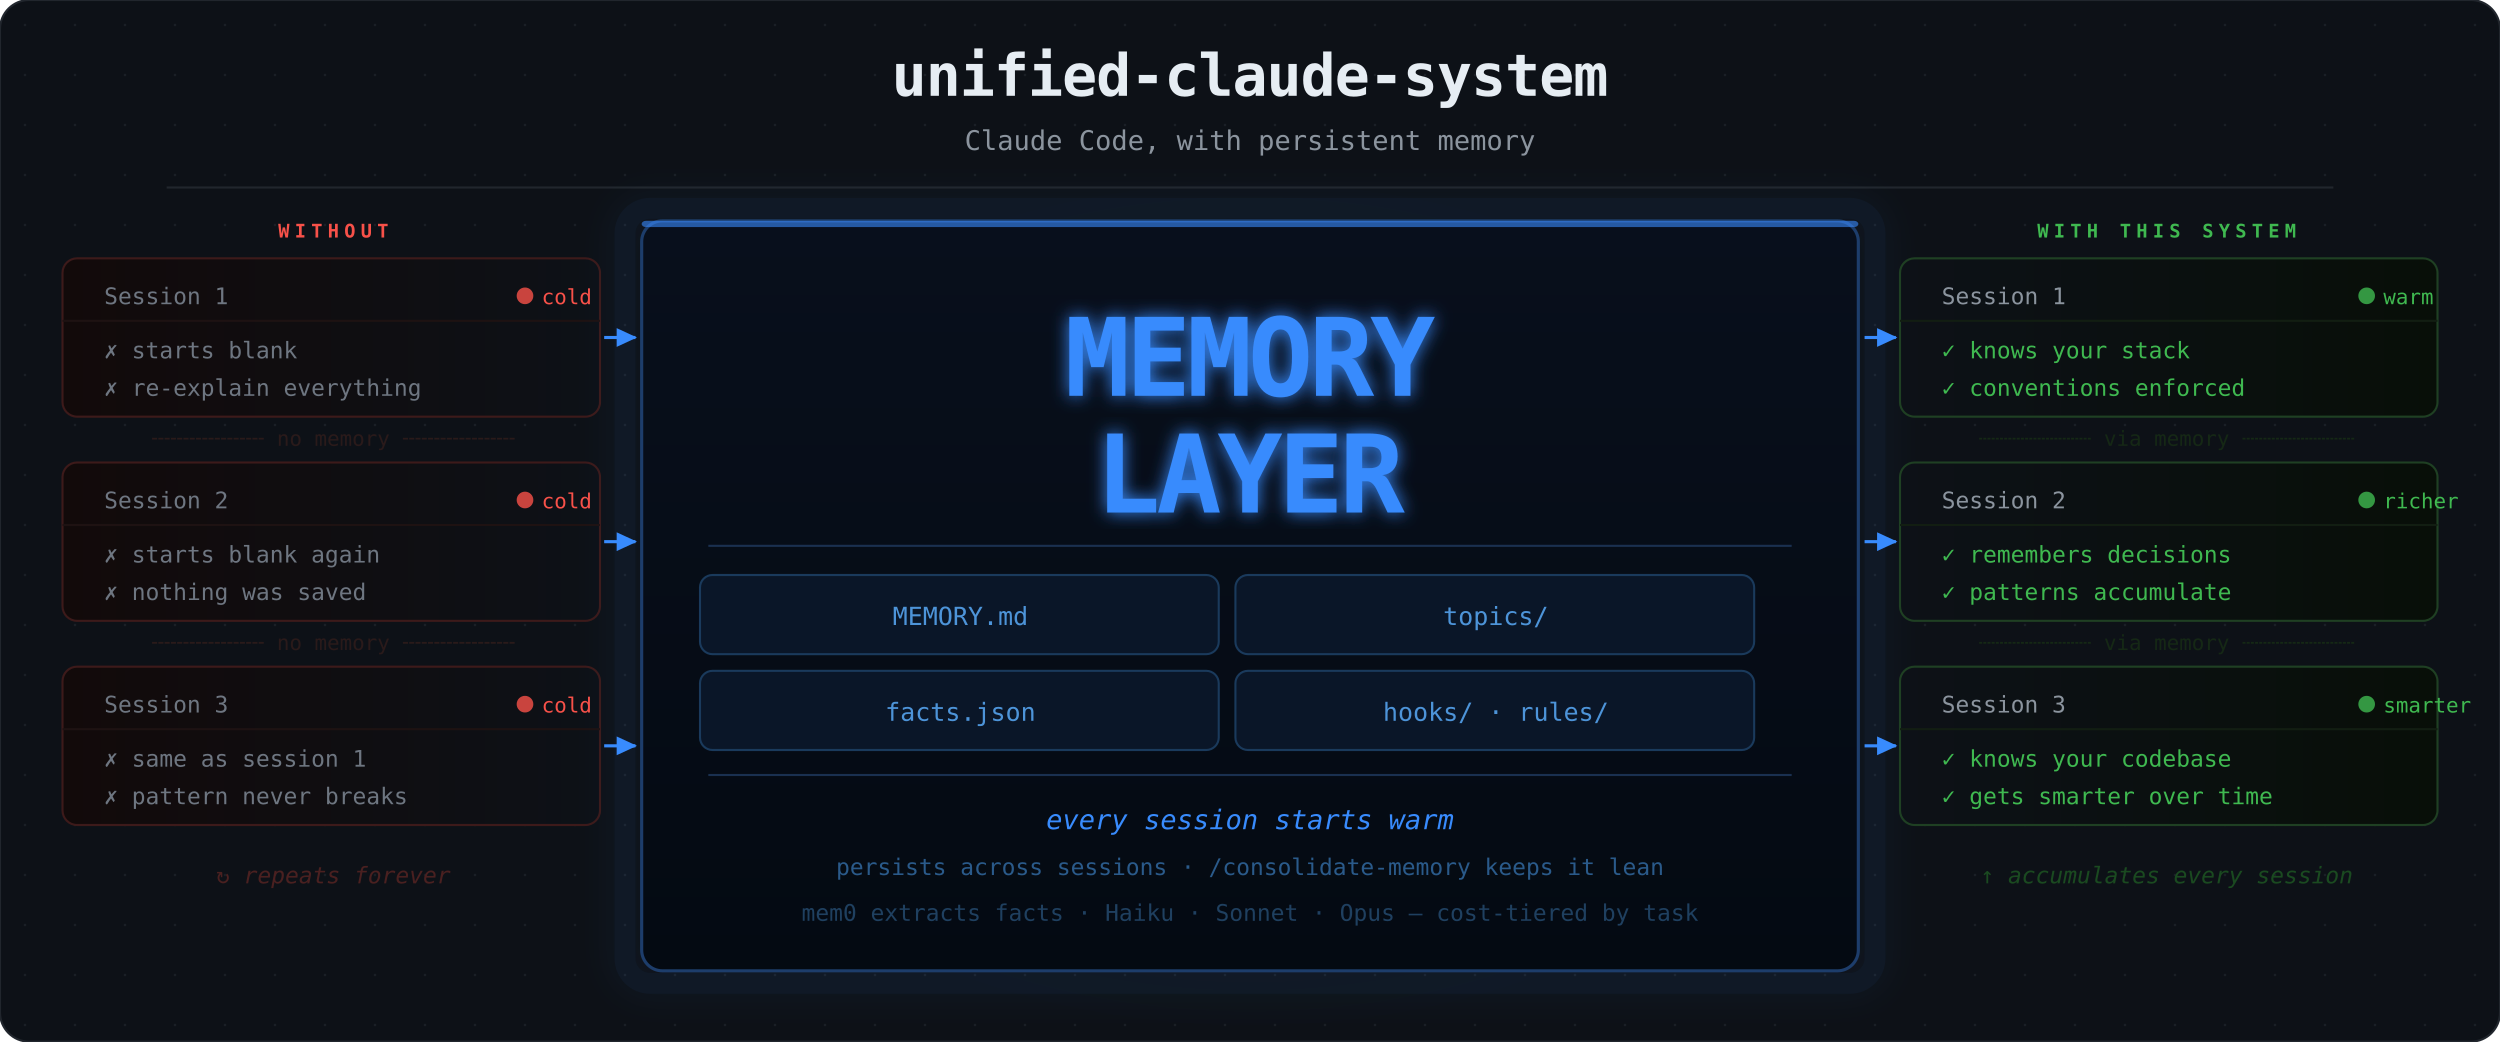
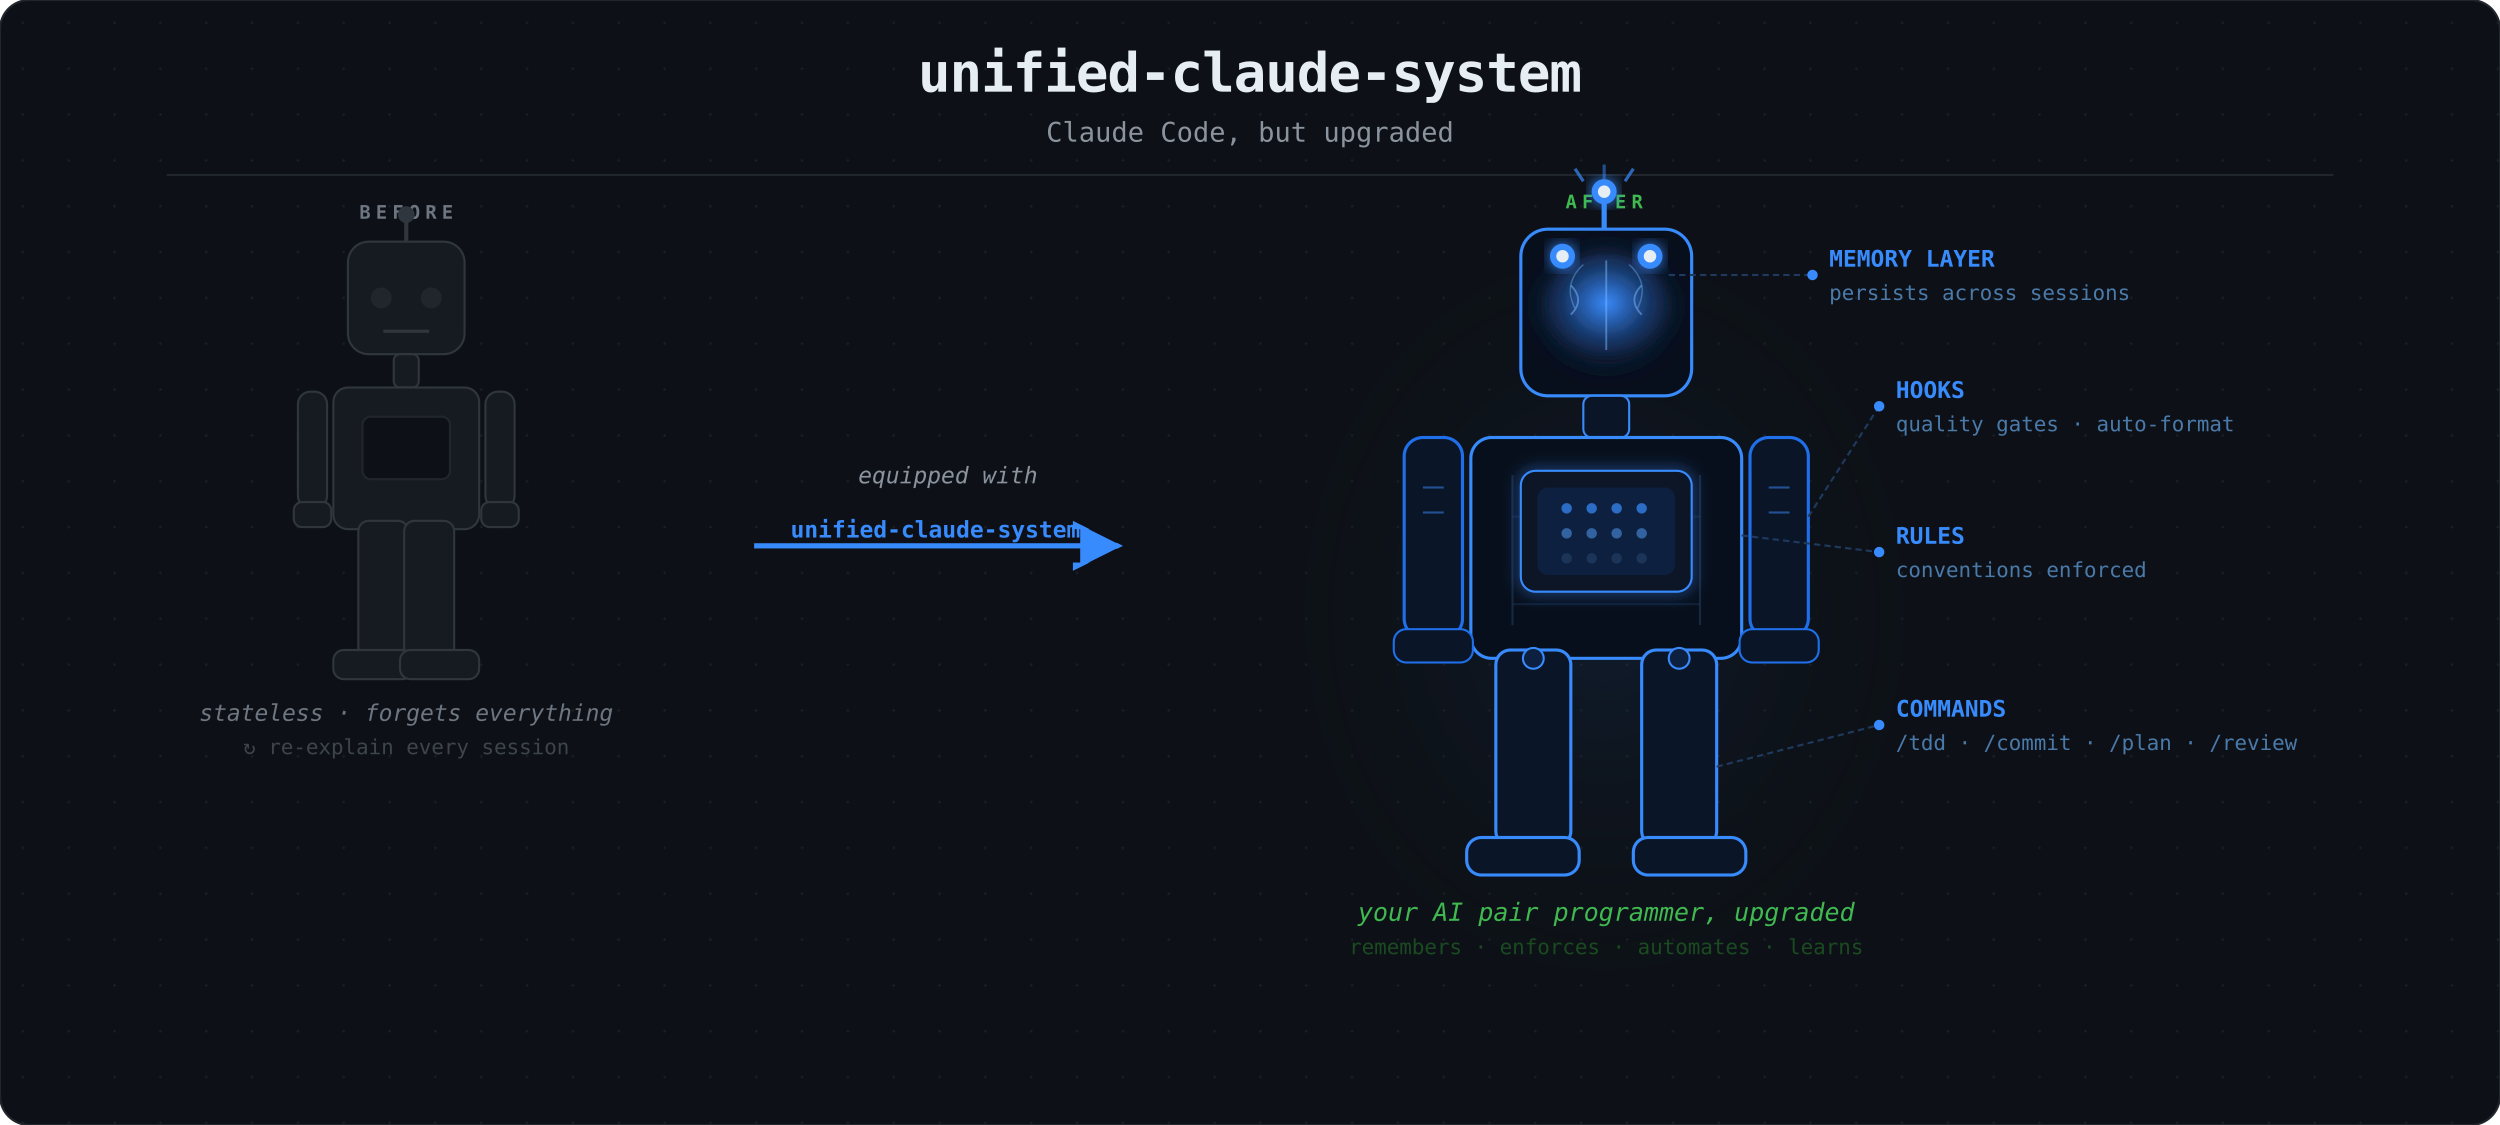
- <svg xmlns="http://www.w3.org/2000/svg" width="1200" height="500" viewBox="0 0 1200 500" font-family="ui-monospace, 'Cascadia Code', 'Fira Mono', monospace">
+ <svg xmlns="http://www.w3.org/2000/svg" width="1200" height="540" viewBox="0 0 1200 540" font-family="ui-monospace, 'Cascadia Code', 'Fira Mono', monospace">
  <defs>
-     <filter id="glow-blue" x="-30%" y="-30%" width="160%" height="160%">
-       <feGaussianBlur stdDeviation="8" result="blur" />
+     <filter id="glow-blue" x="-40%" y="-40%" width="180%" height="180%">
+       <feGaussianBlur stdDeviation="7" result="blur" />
      <feMerge>
        <feMergeNode in="blur" />
        <feMergeNode in="SourceGraphic" />
      </feMerge>
    </filter>
-     <filter id="glow-text" x="-10%" y="-20%" width="120%" height="140%">
-       <feGaussianBlur stdDeviation="4" result="blur" />
+     <filter id="glow-soft" x="-20%" y="-20%" width="140%" height="140%">
+       <feGaussianBlur stdDeviation="3.5" result="blur" />
      <feMerge>
        <feMergeNode in="blur" />
        <feMergeNode in="SourceGraphic" />
      </feMerge>
    </filter>
-     <radialGradient id="centre-halo" cx="50%" cy="50%" r="50%">
-       <stop offset="0%" stop-color="#1a4a7a" stop-opacity="0.18" />
+     <filter id="glow-body" x="-10%" y="-5%" width="120%" height="115%">
+       <feGaussianBlur stdDeviation="5" result="blur" />
+       <feMerge>
+         <feMergeNode in="blur" />
+         <feMergeNode in="SourceGraphic" />
+       </feMerge>
+     </filter>
+     <radialGradient id="brain-grad" cx="50%" cy="45%" r="55%">
+       <stop offset="0%" stop-color="#388bfd" stop-opacity="0.9" />
+       <stop offset="60%" stop-color="#1a3a6e" stop-opacity="0.8" />
+       <stop offset="100%" stop-color="#0a1628" stop-opacity="1" />
+     </radialGradient>
+     <radialGradient id="robot-halo" cx="50%" cy="50%" r="50%">
+       <stop offset="0%" stop-color="#1a4a8a" stop-opacity="0.2" />
      <stop offset="100%" stop-color="#0d1117" stop-opacity="0" />
    </radialGradient>
-     <linearGradient id="mem-box" x1="0" y1="0" x2="0" y2="1">
-       <stop offset="0%" stop-color="#080f1c" />
-       <stop offset="100%" stop-color="#040a12" />
-     </linearGradient>
-     <linearGradient id="cold-card" x1="0" y1="0" x2="1" y2="0">
-       <stop offset="0%" stop-color="#120a0a" />
-       <stop offset="100%" stop-color="#0d1117" />
-     </linearGradient>
-     <linearGradient id="warm-card" x1="0" y1="0" x2="1" y2="0">
-       <stop offset="0%" stop-color="#0d1117" />
-       <stop offset="100%" stop-color="#080f08" />
-     </linearGradient>
-     <pattern id="dots" x="0" y="0" width="24" height="24" patternUnits="userSpaceOnUse">
-       <circle cx="12" cy="12" r="0.6" fill="#21262d" />
+     <pattern id="dots" width="22" height="22" patternUnits="userSpaceOnUse">
+       <circle cx="11" cy="11" r="0.55" fill="#21262d" />
    </pattern>
-     <marker id="arr-blue" markerWidth="7" markerHeight="7" refX="6" refY="3.5" orient="auto">
-       <path d="M0,0.5 L0,6.5 L6.5,3.5 z" fill="#388bfd" />
+     <marker id="arr" markerWidth="9" markerHeight="9" refX="7" refY="4.5" orient="auto">
+       <path d="M0,0.5 L0,8.5 L8,4.5 z" fill="#388bfd" />
+     </marker>
+     <marker id="arr-label" markerWidth="5" markerHeight="5" refX="4" refY="2.5" orient="auto">
+       <path d="M0,0 L0,5 L5,2.5 z" fill="#1f3a5e" />
    </marker>
  </defs>
-   <rect width="1200" height="500" fill="#0d1117" rx="14" />
-   <rect width="1200" height="500" fill="url(#dots)" rx="14" opacity="0.7" />
-   <rect width="1200" height="500" fill="none" stroke="#21262d" stroke-width="1" rx="14" />
-   <ellipse cx="600" cy="290" rx="320" ry="220" fill="url(#centre-halo)" />
-   <text x="600" y="46" font-size="28" fill="#e6edf3" text-anchor="middle" font-weight="bold" letter-spacing="-0.5">unified-claude-system</text>
-   <text x="600" y="72" font-size="13" fill="#8b949e" text-anchor="middle">Claude Code, with persistent memory</text>
-   <line x1="80" y1="90" x2="1120" y2="90" stroke="#21262d" stroke-width="1" />
-   <text x="160" y="114" font-size="9" fill="#f85149" text-anchor="middle" font-weight="bold" letter-spacing="2.5">WITHOUT</text>
-   <rect x="30" y="124" width="258" height="76" rx="7" fill="url(#cold-card)" stroke="#3d1a1a" stroke-width="1" />
-   <text x="50" y="146" font-size="11" fill="#6e7681">Session  1</text>
-   <circle cx="252" cy="142" r="4" fill="#f85149" opacity="0.8" />
-   <text x="260" y="146" font-size="10" fill="#f85149">cold</text>
-   <line x1="30" y1="154" x2="288" y2="154" stroke="#1e1212" stroke-width="1" />
-   <text x="50" y="172" font-size="11" fill="#6e7681">✗  starts blank</text>
-   <text x="50" y="190" font-size="11" fill="#6e7681">✗  re-explain everything</text>
-   <text x="160" y="214" font-size="10" fill="#2a1a1a" text-anchor="middle">╌╌╌╌╌╌╌╌╌ no memory ╌╌╌╌╌╌╌╌╌</text>
-   <rect x="30" y="222" width="258" height="76" rx="7" fill="url(#cold-card)" stroke="#3d1a1a" stroke-width="1" />
-   <text x="50" y="244" font-size="11" fill="#6e7681">Session  2</text>
-   <circle cx="252" cy="240" r="4" fill="#f85149" opacity="0.8" />
-   <text x="260" y="244" font-size="10" fill="#f85149">cold</text>
-   <line x1="30" y1="252" x2="288" y2="252" stroke="#1e1212" stroke-width="1" />
-   <text x="50" y="270" font-size="11" fill="#6e7681">✗  starts blank again</text>
-   <text x="50" y="288" font-size="11" fill="#6e7681">✗  nothing was saved</text>
-   <text x="160" y="312" font-size="10" fill="#2a1a1a" text-anchor="middle">╌╌╌╌╌╌╌╌╌ no memory ╌╌╌╌╌╌╌╌╌</text>
-   <rect x="30" y="320" width="258" height="76" rx="7" fill="url(#cold-card)" stroke="#3d1a1a" stroke-width="1" />
-   <text x="50" y="342" font-size="11" fill="#6e7681">Session  3</text>
-   <circle cx="252" cy="338" r="4" fill="#f85149" opacity="0.8" />
-   <text x="260" y="342" font-size="10" fill="#f85149">cold</text>
-   <line x1="30" y1="350" x2="288" y2="350" stroke="#1e1212" stroke-width="1" />
-   <text x="50" y="368" font-size="11" fill="#6e7681">✗  same as session 1</text>
-   <text x="50" y="386" font-size="11" fill="#6e7681">✗  pattern never breaks</text>
-   <text x="160" y="424" font-size="11" fill="#4a2020" text-anchor="middle" font-style="italic">↻  repeats forever</text>
-   <rect x="300" y="100" width="600" height="372" rx="12" fill="none" stroke="#388bfd" stroke-width="10" opacity="0.07" filter="url(#glow-blue)" />
-   <rect x="308" y="106" width="584" height="360" rx="10" fill="url(#mem-box)" stroke="#1d3d6b" stroke-width="1.5" />
-   <rect x="308" y="106" width="584" height="3" rx="2" fill="#388bfd" opacity="0.6" />
-   <text x="600" y="190" font-size="52" fill="#388bfd" text-anchor="middle" font-weight="bold" letter-spacing="-2" filter="url(#glow-text)">MEMORY</text>
-   <text x="600" y="246" font-size="52" fill="#388bfd" text-anchor="middle" font-weight="bold" letter-spacing="-2" filter="url(#glow-text)">LAYER</text>
-   <line x1="340" y1="262" x2="860" y2="262" stroke="#1a3050" stroke-width="1" />
-   <rect x="336" y="276" width="249" height="38" rx="6" fill="#0a1628" stroke="#1a3a5c" stroke-width="1" />
-   <text x="461" y="300" font-size="12" fill="#4d94d9" text-anchor="middle">MEMORY.md</text>
-   <rect x="593" y="276" width="249" height="38" rx="6" fill="#0a1628" stroke="#1a3a5c" stroke-width="1" />
-   <text x="718" y="300" font-size="12" fill="#4d94d9" text-anchor="middle">topics/</text>
-   <rect x="336" y="322" width="249" height="38" rx="6" fill="#0a1628" stroke="#1a3a5c" stroke-width="1" />
-   <text x="461" y="346" font-size="12" fill="#4d94d9" text-anchor="middle">facts.json</text>
-   <rect x="593" y="322" width="249" height="38" rx="6" fill="#0a1628" stroke="#1a3a5c" stroke-width="1" />
-   <text x="718" y="346" font-size="12" fill="#4d94d9" text-anchor="middle">hooks/ · rules/</text>
-   <line x1="340" y1="372" x2="860" y2="372" stroke="#1a3050" stroke-width="1" />
-   <text x="600" y="398" font-size="13" fill="#388bfd" text-anchor="middle" font-style="italic">every session starts warm</text>
-   <text x="600" y="420" font-size="11" fill="#2a5a8a" text-anchor="middle">persists across sessions  ·  /consolidate-memory keeps it lean</text>
-   <text x="600" y="442" font-size="11" fill="#1f4060" text-anchor="middle">mem0 extracts facts  ·  Haiku · Sonnet · Opus  —  cost-tiered by task</text>
-   <text x="1040" y="114" font-size="9" fill="#3fb950" text-anchor="middle" font-weight="bold" letter-spacing="2.5">WITH THIS SYSTEM</text>
-   <rect x="912" y="124" width="258" height="76" rx="7" fill="url(#warm-card)" stroke="#1f4023" stroke-width="1" />
-   <text x="932" y="146" font-size="11" fill="#8b949e">Session  1</text>
-   <circle cx="1136" cy="142" r="4" fill="#3fb950" opacity="0.8" />
-   <text x="1144" y="146" font-size="10" fill="#3fb950">warm</text>
-   <line x1="912" y1="154" x2="1170" y2="154" stroke="#121e12" stroke-width="1" />
-   <text x="932" y="172" font-size="11" fill="#3fb950">✓  knows your stack</text>
-   <text x="932" y="190" font-size="11" fill="#3fb950">✓  conventions enforced</text>
-   <text x="1040" y="214" font-size="10" fill="#152815" text-anchor="middle">┄┄┄┄┄┄┄┄┄ via memory ┄┄┄┄┄┄┄┄┄</text>
-   <rect x="912" y="222" width="258" height="76" rx="7" fill="url(#warm-card)" stroke="#1f4023" stroke-width="1" />
-   <text x="932" y="244" font-size="11" fill="#8b949e">Session  2</text>
-   <circle cx="1136" cy="240" r="4" fill="#3fb950" opacity="0.8" />
-   <text x="1144" y="244" font-size="10" fill="#3fb950">richer</text>
-   <line x1="912" y1="252" x2="1170" y2="252" stroke="#121e12" stroke-width="1" />
-   <text x="932" y="270" font-size="11" fill="#3fb950">✓  remembers decisions</text>
-   <text x="932" y="288" font-size="11" fill="#3fb950">✓  patterns accumulate</text>
-   <text x="1040" y="312" font-size="10" fill="#152815" text-anchor="middle">┄┄┄┄┄┄┄┄┄ via memory ┄┄┄┄┄┄┄┄┄</text>
-   <rect x="912" y="320" width="258" height="76" rx="7" fill="url(#warm-card)" stroke="#1f4023" stroke-width="1" />
-   <text x="932" y="342" font-size="11" fill="#8b949e">Session  3</text>
-   <circle cx="1136" cy="338" r="4" fill="#3fb950" opacity="0.8" />
-   <text x="1144" y="342" font-size="10" fill="#3fb950">smarter</text>
-   <line x1="912" y1="350" x2="1170" y2="350" stroke="#121e12" stroke-width="1" />
-   <text x="932" y="368" font-size="11" fill="#3fb950">✓  knows your codebase</text>
-   <text x="932" y="386" font-size="11" fill="#3fb950">✓  gets smarter over time</text>
-   <text x="1040" y="424" font-size="11" fill="#1a4a20" text-anchor="middle" font-style="italic">↑  accumulates every session</text>
-   <line x1="290" y1="162" x2="305" y2="162" stroke="#388bfd" stroke-width="1.5" marker-end="url(#arr-blue)" />
-   <line x1="290" y1="260" x2="305" y2="260" stroke="#388bfd" stroke-width="1.5" marker-end="url(#arr-blue)" />
-   <line x1="290" y1="358" x2="305" y2="358" stroke="#388bfd" stroke-width="1.5" marker-end="url(#arr-blue)" />
-   <line x1="895" y1="162" x2="910" y2="162" stroke="#388bfd" stroke-width="1.5" marker-end="url(#arr-blue)" />
-   <line x1="895" y1="260" x2="910" y2="260" stroke="#388bfd" stroke-width="1.5" marker-end="url(#arr-blue)" />
-   <line x1="895" y1="358" x2="910" y2="358" stroke="#388bfd" stroke-width="1.5" marker-end="url(#arr-blue)" />
+   <rect width="1200" height="540" fill="#0d1117" rx="14" />
+   <rect width="1200" height="540" fill="url(#dots)" rx="14" opacity="0.8" />
+   <rect width="1200" height="540" fill="none" stroke="#21262d" stroke-width="1" rx="14" />
+   <text x="600" y="44" font-size="26" fill="#e6edf3" text-anchor="middle" font-weight="bold" letter-spacing="-0.5">unified-claude-system</text>
+   <text x="600" y="68" font-size="13" fill="#8b949e" text-anchor="middle">Claude Code, but upgraded</text>
+   <line x1="80" y1="84" x2="1120" y2="84" stroke="#21262d" stroke-width="1" />
+   <text x="195" y="105" font-size="9" fill="#6e7681" text-anchor="middle" font-weight="bold" letter-spacing="2.5">BEFORE</text>
+   <line x1="195" y1="118" x2="195" y2="105" stroke="#30363d" stroke-width="2" />
+   <circle cx="195" cy="103" r="4" fill="#30363d" />
+   <rect x="167" y="116" width="56" height="54" rx="10" fill="#161b22" stroke="#30363d" stroke-width="1" />
+   <circle cx="183" cy="143" r="5" fill="#21262d" />
+   <circle cx="207" cy="143" r="5" fill="#21262d" />
+   <line x1="184" y1="159" x2="206" y2="159" stroke="#30363d" stroke-width="1.5" />
+   <rect x="189" y="170" width="12" height="16" rx="3" fill="#161b22" stroke="#30363d" stroke-width="1" />
+   <rect x="160" y="186" width="70" height="68" rx="7" fill="#161b22" stroke="#30363d" stroke-width="1" />
+   <rect x="174" y="200" width="42" height="30" rx="4" fill="#0d1117" stroke="#21262d" stroke-width="1" />
+   <rect x="143" y="188" width="14" height="56" rx="6" fill="#161b22" stroke="#30363d" stroke-width="1" />
+   <rect x="233" y="188" width="14" height="56" rx="6" fill="#161b22" stroke="#30363d" stroke-width="1" />
+   <rect x="141" y="241" width="18" height="12" rx="4" fill="#161b22" stroke="#30363d" stroke-width="1" />
+   <rect x="231" y="241" width="18" height="12" rx="4" fill="#161b22" stroke="#30363d" stroke-width="1" />
+   <rect x="172" y="250" width="24" height="66" rx="5" fill="#161b22" stroke="#30363d" stroke-width="1" />
+   <rect x="194" y="250" width="24" height="66" rx="5" fill="#161b22" stroke="#30363d" stroke-width="1" />
+   <rect x="160" y="312" width="38" height="14" rx="5" fill="#161b22" stroke="#30363d" stroke-width="1" />
+   <rect x="192" y="312" width="38" height="14" rx="5" fill="#161b22" stroke="#30363d" stroke-width="1" />
+   <text x="195" y="346" font-size="11" fill="#6e7681" text-anchor="middle" font-style="italic">stateless · forgets everything</text>
+   <text x="195" y="362" font-size="10" fill="#3d444d" text-anchor="middle">↻ re-explain every session</text>
+   <text x="455" y="232" font-size="11" fill="#8b949e" text-anchor="middle" font-style="italic">equipped with</text>
+   <line x1="362" y1="262" x2="536" y2="262" stroke="#388bfd" stroke-width="3" marker-end="url(#arr)" />
+   <rect x="362" y="254" width="174" height="16" rx="3" fill="#0d1117" />
+   <line x1="362" y1="262" x2="536" y2="262" stroke="#388bfd" stroke-width="2.5" marker-end="url(#arr)" />
+   <text x="449" y="258" font-size="11" fill="#388bfd" text-anchor="middle" font-weight="bold">unified-claude-system</text>
+   <ellipse cx="770" cy="295" rx="155" ry="185" fill="url(#robot-halo)" />
+   <text x="770" y="100" font-size="9" fill="#3fb950" text-anchor="middle" font-weight="bold" letter-spacing="2.5">AFTER</text>
+   <line x1="770" y1="112" x2="770" y2="95" stroke="#388bfd" stroke-width="2.5" />
+   <circle cx="770" cy="92" r="6" fill="#388bfd" filter="url(#glow-soft)" />
+   <circle cx="770" cy="92" r="3" fill="#e6edf3" />
+   <line x1="760" y1="87" x2="756" y2="81" stroke="#388bfd" stroke-width="1.5" opacity="0.7" />
+   <line x1="780" y1="87" x2="784" y2="81" stroke="#388bfd" stroke-width="1.5" opacity="0.7" />
+   <line x1="770" y1="86" x2="770" y2="79" stroke="#388bfd" stroke-width="1.5" opacity="0.5" />
+   <rect x="730" y="110" width="82" height="80" rx="13" fill="#080f1c" stroke="#388bfd" stroke-width="1.5" />
+   <ellipse cx="771" cy="148" rx="30" ry="26" fill="url(#brain-grad)" filter="url(#glow-blue)" />
+   <line x1="771" y1="125" x2="771" y2="168" stroke="#7ab8ff" stroke-width="0.9" opacity="0.5" />
+   <path d="M 754,137 Q 761,144 754,151" fill="none" stroke="#7ab8ff" stroke-width="0.9" opacity="0.5" />
+   <path d="M 788,137 Q 781,144 788,151" fill="none" stroke="#7ab8ff" stroke-width="0.9" opacity="0.5" />
+   <path d="M 760,127 Q 750,136 756,148" fill="none" stroke="#7ab8ff" stroke-width="0.7" opacity="0.4" />
+   <path d="M 782,127 Q 792,136 786,148" fill="none" stroke="#7ab8ff" stroke-width="0.7" opacity="0.4" />
+   <circle cx="750" cy="123" r="6" fill="#388bfd" filter="url(#glow-soft)" />
+   <circle cx="792" cy="123" r="6" fill="#388bfd" filter="url(#glow-soft)" />
+   <circle cx="750" cy="123" r="3" fill="#e6edf3" />
+   <circle cx="792" cy="123" r="3" fill="#e6edf3" />
+   <rect x="760" y="190" width="22" height="20" rx="4" fill="#0a1628" stroke="#388bfd" stroke-width="1" />
+   <rect x="706" y="210" width="130" height="106" rx="10" fill="#080f1c" stroke="#388bfd" stroke-width="1.5" />
+   <line x1="726" y1="228" x2="726" y2="300" stroke="#1f3a5e" stroke-width="1" opacity="0.6" />
+   <line x1="816" y1="228" x2="816" y2="300" stroke="#1f3a5e" stroke-width="1" opacity="0.6" />
+   <line x1="726" y1="248" x2="816" y2="248" stroke="#1f3a5e" stroke-width="1" opacity="0.4" />
+   <line x1="726" y1="290" x2="816" y2="290" stroke="#1f3a5e" stroke-width="1" opacity="0.4" />
+   <rect x="730" y="226" width="82" height="58" rx="7" fill="#0a1628" stroke="#388bfd" stroke-width="1" filter="url(#glow-soft)" />
+   <rect x="738" y="234" width="66" height="42" rx="5" fill="#0d2040" />
+   <circle cx="752" cy="244" r="2.5" fill="#388bfd" opacity="0.7" />
+   <circle cx="764" cy="244" r="2.5" fill="#388bfd" opacity="0.7" />
+   <circle cx="776" cy="244" r="2.5" fill="#388bfd" opacity="0.7" />
+   <circle cx="788" cy="244" r="2.5" fill="#388bfd" opacity="0.7" />
+   <circle cx="752" cy="256" r="2.5" fill="#58a6ff" opacity="0.5" />
+   <circle cx="764" cy="256" r="2.5" fill="#58a6ff" opacity="0.5" />
+   <circle cx="776" cy="256" r="2.5" fill="#58a6ff" opacity="0.5" />
+   <circle cx="788" cy="256" r="2.5" fill="#58a6ff" opacity="0.5" />
+   <circle cx="752" cy="268" r="2.5" fill="#1f3a5e" opacity="0.8" />
+   <circle cx="764" cy="268" r="2.5" fill="#1f3a5e" opacity="0.8" />
+   <circle cx="776" cy="268" r="2.5" fill="#1f3a5e" opacity="0.8" />
+   <circle cx="788" cy="268" r="2.5" fill="#1f3a5e" opacity="0.8" />
+   <rect x="674" y="210" width="28" height="96" rx="9" fill="#0a1628" stroke="#1f6feb" stroke-width="1.5" />
+   <rect x="840" y="210" width="28" height="96" rx="9" fill="#0a1628" stroke="#1f6feb" stroke-width="1.5" />
+   <line x1="683" y1="234" x2="693" y2="234" stroke="#388bfd" stroke-width="1" opacity="0.5" />
+   <line x1="683" y1="246" x2="693" y2="246" stroke="#388bfd" stroke-width="1" opacity="0.5" />
+   <line x1="849" y1="234" x2="859" y2="234" stroke="#388bfd" stroke-width="1" opacity="0.5" />
+   <line x1="849" y1="246" x2="859" y2="246" stroke="#388bfd" stroke-width="1" opacity="0.5" />
+   <rect x="669" y="302" width="38" height="16" rx="6" fill="#0a1628" stroke="#1f6feb" stroke-width="1" />
+   <rect x="835" y="302" width="38" height="16" rx="6" fill="#0a1628" stroke="#1f6feb" stroke-width="1" />
+   <rect x="718" y="312" width="36" height="94" rx="7" fill="#0a1628" stroke="#388bfd" stroke-width="1.5" />
+   <rect x="788" y="312" width="36" height="94" rx="7" fill="#0a1628" stroke="#388bfd" stroke-width="1.5" />
+   <circle cx="736" cy="316" r="5" fill="#0d2040" stroke="#388bfd" stroke-width="1" />
+   <circle cx="806" cy="316" r="5" fill="#0d2040" stroke="#388bfd" stroke-width="1" />
+   <rect x="704" y="402" width="54" height="18" rx="7" fill="#0a1628" stroke="#388bfd" stroke-width="1.5" />
+   <rect x="784" y="402" width="54" height="18" rx="7" fill="#0a1628" stroke="#388bfd" stroke-width="1.5" />
+   <text x="771" y="442" font-size="12" fill="#3fb950" text-anchor="middle" font-style="italic">your AI pair programmer, upgraded</text>
+   <text x="771" y="458" font-size="10" fill="#1a4a20" text-anchor="middle">remembers · enforces · automates · learns</text>
+   <line x1="801" y1="132" x2="870" y2="132" stroke="#1f3a5e" stroke-width="1" stroke-dasharray="3,2" />
+   <circle cx="870" cy="132" r="2.5" fill="#388bfd" />
+   <text x="878" y="128" font-size="11" fill="#388bfd" font-weight="bold">MEMORY LAYER</text>
+   <text x="878" y="144" font-size="10" fill="#4a7aaa">persists across sessions</text>
+   <line x1="868" y1="248" x2="902" y2="195" stroke="#1f3a5e" stroke-width="1" stroke-dasharray="3,2" />
+   <circle cx="902" cy="195" r="2.5" fill="#388bfd" />
+   <text x="910" y="191" font-size="11" fill="#388bfd" font-weight="bold">HOOKS</text>
+   <text x="910" y="207" font-size="10" fill="#4a7aaa">quality gates · auto-format</text>
+   <line x1="836" y1="257" x2="902" y2="265" stroke="#1f3a5e" stroke-width="1" stroke-dasharray="3,2" />
+   <circle cx="902" cy="265" r="2.5" fill="#388bfd" />
+   <text x="910" y="261" font-size="11" fill="#388bfd" font-weight="bold">RULES</text>
+   <text x="910" y="277" font-size="10" fill="#4a7aaa">conventions enforced</text>
+   <line x1="824" y1="368" x2="902" y2="348" stroke="#1f3a5e" stroke-width="1" stroke-dasharray="3,2" />
+   <circle cx="902" cy="348" r="2.5" fill="#388bfd" />
+   <text x="910" y="344" font-size="11" fill="#388bfd" font-weight="bold">COMMANDS</text>
+   <text x="910" y="360" font-size="10" fill="#4a7aaa">/tdd · /commit · /plan · /review</text>
</svg>
